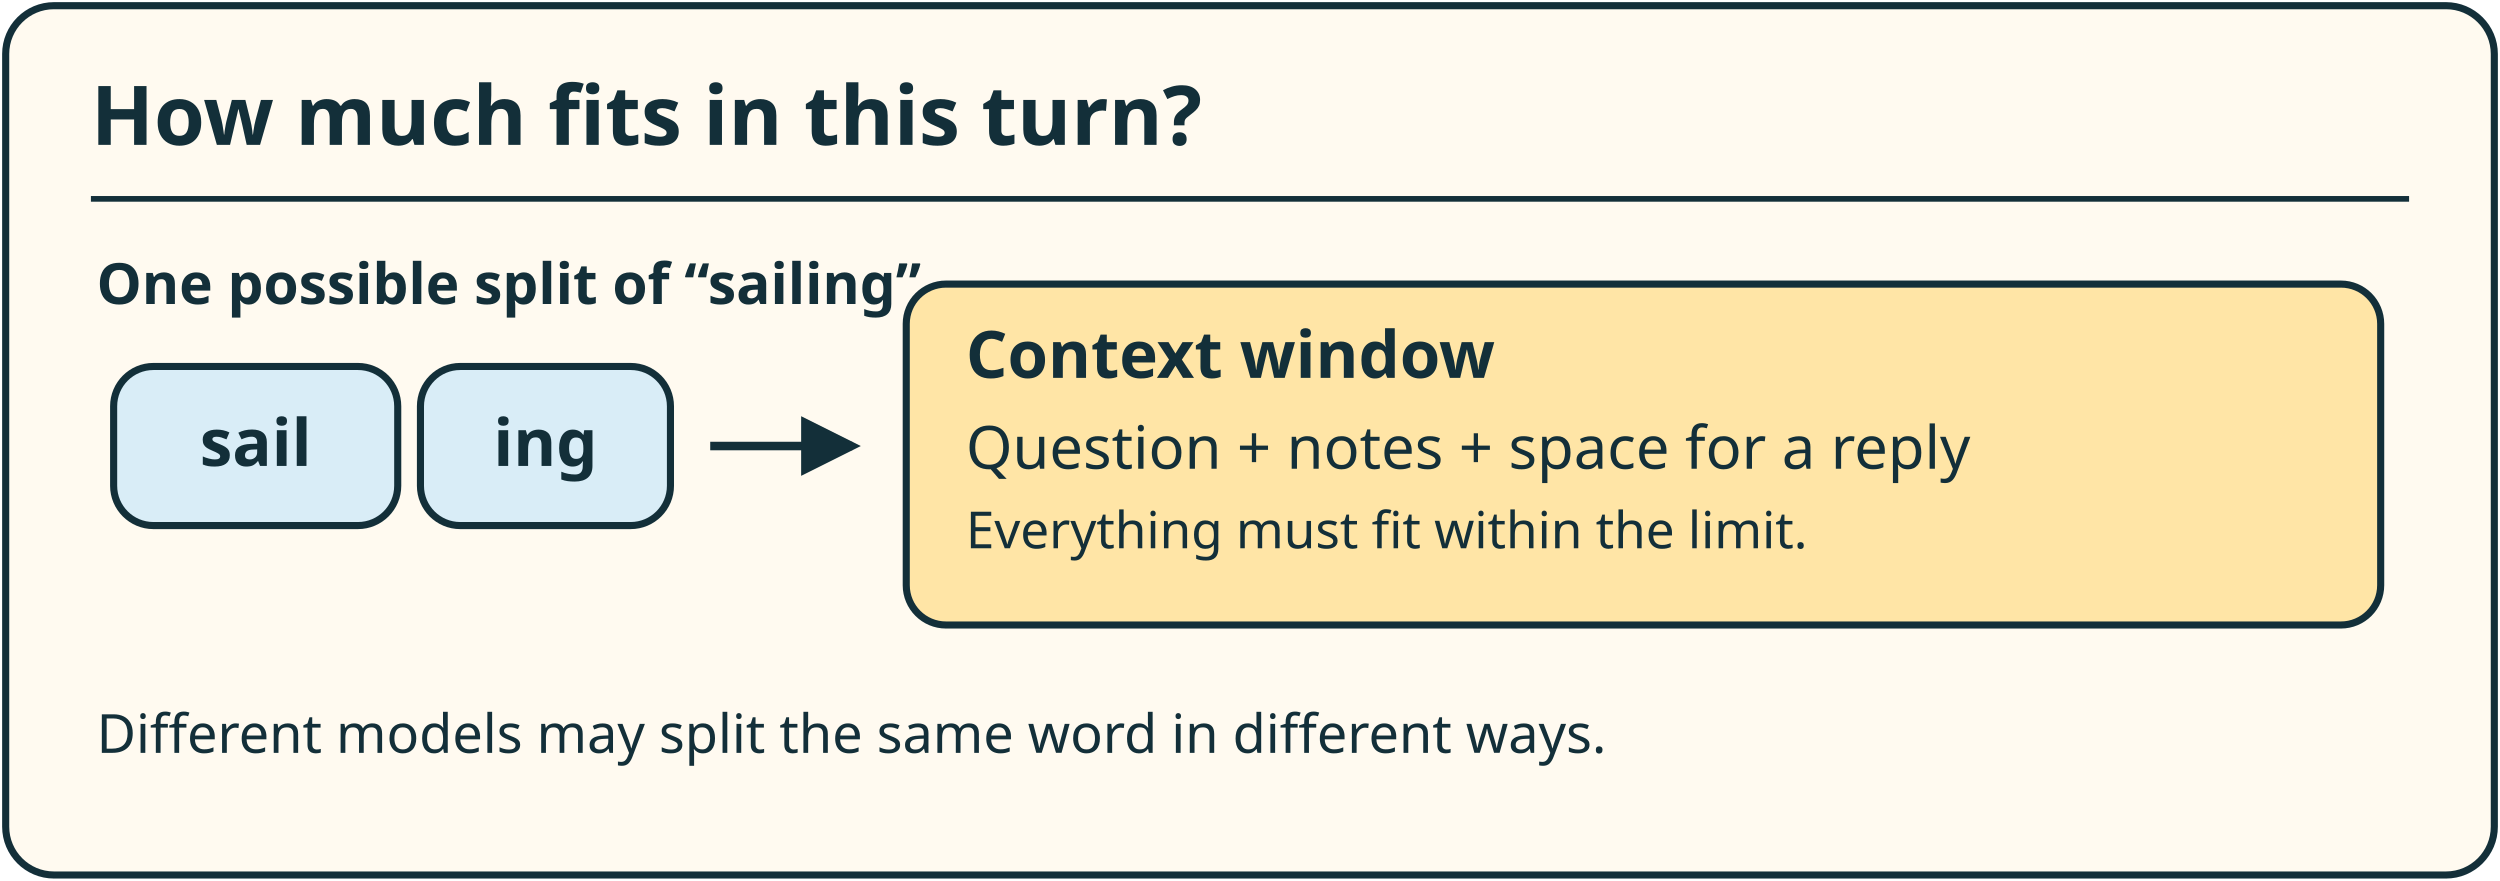
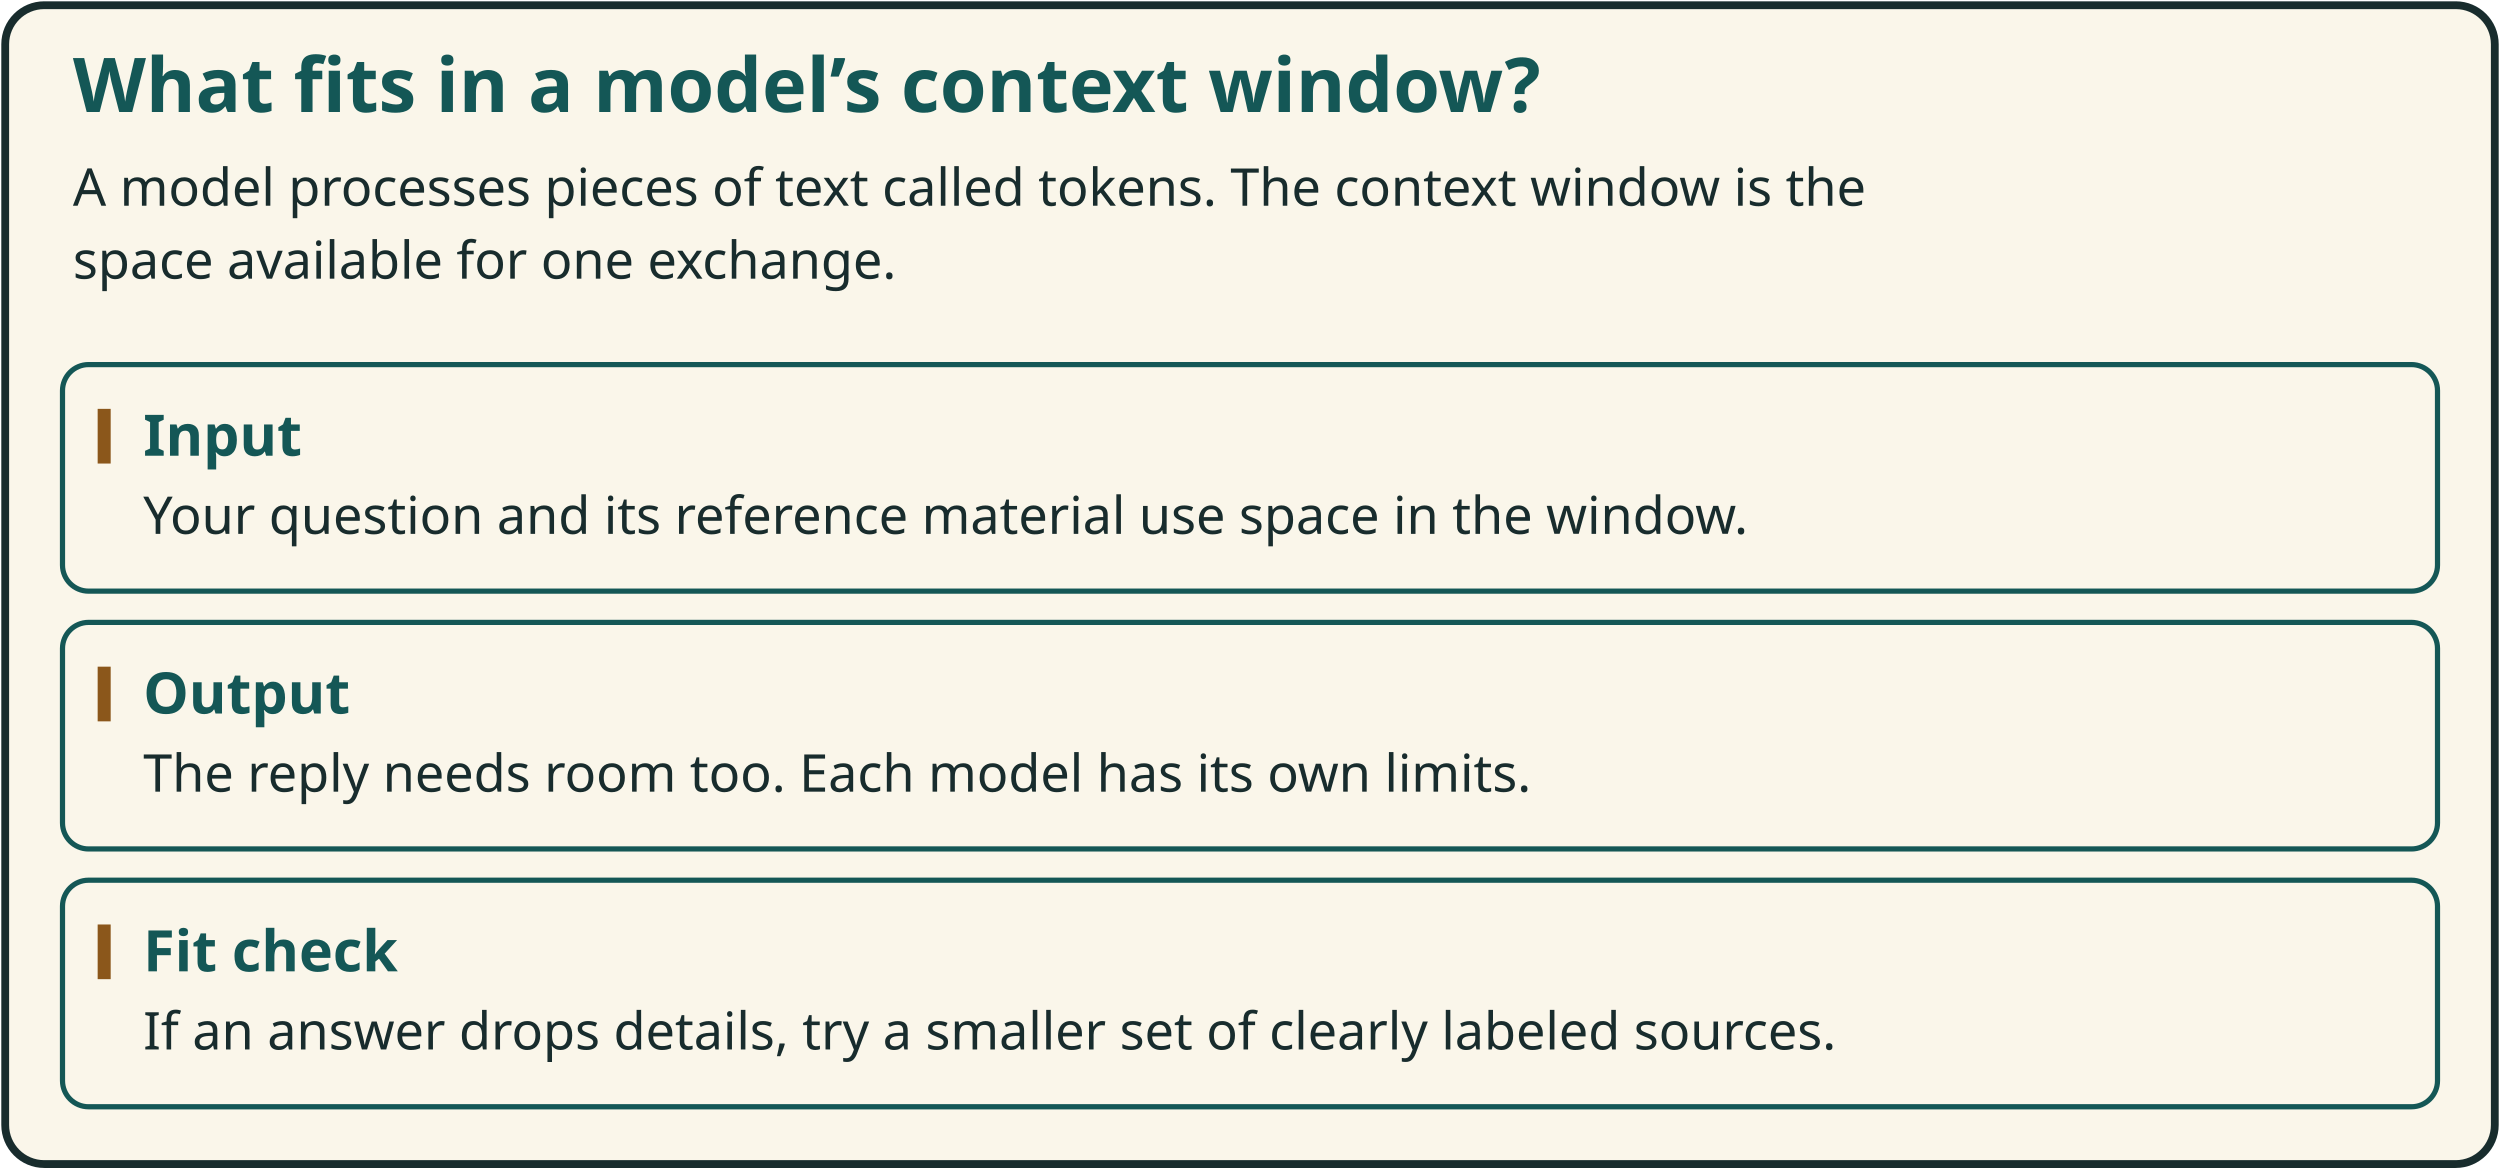
- <svg xmlns="http://www.w3.org/2000/svg" viewBox="0 0 880 310" role="img" aria-labelledby="title description">
-   <defs>
-     <marker id="arrow" markerWidth="7" markerHeight="7" refX="6" refY="3.5" orient="auto">
-       <path d="M0 0 L7 3.5 L0 7 Z" fill="#132f39" />
-     </marker>
-   </defs>
-   <rect x="2" y="2" width="876" height="306" rx="17" fill="#fffaf0" stroke="#132f39" stroke-width="2.5" />
-   <text x="32" y="51" fill="#132f39" text-anchor="start" font-family="Verdana, sans-serif" font-size="29" font-weight="700">How much fits in this turn?</text>
-   <path d="M32 70H848" stroke="#132f39" stroke-width="2" />
-   <text x="34" y="107" fill="#132f39" text-anchor="start" font-family="Verdana, sans-serif" font-size="20" font-weight="700">One possible split of “sailing”</text>
-   <rect x="40" y="129" width="100" height="56" rx="14" fill="#d9edf7" stroke="#132f39" stroke-width="2.5" />
-   <text x="90" y="164" fill="#132f39" text-anchor="middle" font-family="Verdana, sans-serif" font-size="23" font-weight="700">sail</text>
-   <rect x="148" y="129" width="88" height="56" rx="14" fill="#d9edf7" stroke="#132f39" stroke-width="2.5" />
-   <text x="192" y="164" fill="#132f39" text-anchor="middle" font-family="Verdana, sans-serif" font-size="23" font-weight="700">ing</text>
-   <path d="M250 157 L300 157" fill="none" stroke="#132f39" stroke-width="3" marker-end="url(#arrow)" />
-   <rect x="319" y="100" width="519" height="120" rx="14" fill="#ffe5a6" stroke="#132f39" stroke-width="2.5" />
-   <text x="340" y="133" fill="#132f39" text-anchor="start" font-family="Verdana, sans-serif" font-size="23" font-weight="700">Context window</text>
-   <text x="340" y="165" fill="#132f39" text-anchor="start" font-family="Verdana, sans-serif" font-size="21" font-weight="400">Question  +  notes  +  space for a reply</text>
-   <text x="340" y="193" fill="#132f39" text-anchor="start" font-family="Verdana, sans-serif" font-size="18" font-weight="400">Everything must fit within the limit.</text>
-   <text x="34" y="265" fill="#132f39" text-anchor="start" font-family="Verdana, sans-serif" font-size="19" font-weight="400">Different models may split the same word in different ways.</text>
+ <svg xmlns="http://www.w3.org/2000/svg" role="img" aria-labelledby="title desc" viewBox="0 0 960 449" font-family="Verdana, sans-serif">
+   <rect x="2" y="2" width="956" height="445" rx="15" fill="#faf6ea" stroke="#182c2d" stroke-width="3" />
+   <text x="28" y="43" fill="#145756" font-size="29" font-weight="bold">What fits in a model’s context window?</text>
+   <text x="28" y="79" fill="#182c2d" font-size="20">A model processes pieces of text called tokens. The context window is the</text>
+   <text x="28" y="107" fill="#182c2d" font-size="20">space available for one exchange.</text>
+   <rect x="24" y="140" width="912" height="87" rx="10" fill="#faf6ea" stroke="#145756" stroke-width="2" />
+   <path d="M40 157v21" stroke="#8b571b" stroke-width="5" />
+   <text x="55" y="175" fill="#145756" font-size="22" font-weight="bold">Input</text>
+   <text x="55" y="205" fill="#182c2d" font-size="20">Your question and its reference material use space in the window.</text>
+   <rect x="24" y="239" width="912" height="87" rx="10" fill="#faf6ea" stroke="#145756" stroke-width="2" />
+   <path d="M40 256v21" stroke="#8b571b" stroke-width="5" />
+   <text x="55" y="274" fill="#145756" font-size="22" font-weight="bold">Output</text>
+   <text x="55" y="304" fill="#182c2d" font-size="20">The reply needs room too. Each model has its own limits.</text>
+   <rect x="24" y="338" width="912" height="87" rx="10" fill="#faf6ea" stroke="#145756" stroke-width="2" />
+   <path d="M40 355v21" stroke="#8b571b" stroke-width="5" />
+   <text x="55" y="373" fill="#145756" font-size="22" font-weight="bold">Fit check</text>
+   <text x="55" y="403" fill="#182c2d" font-size="20">If an answer drops details, try a smaller set of clearly labeled sources.</text>
</svg>
